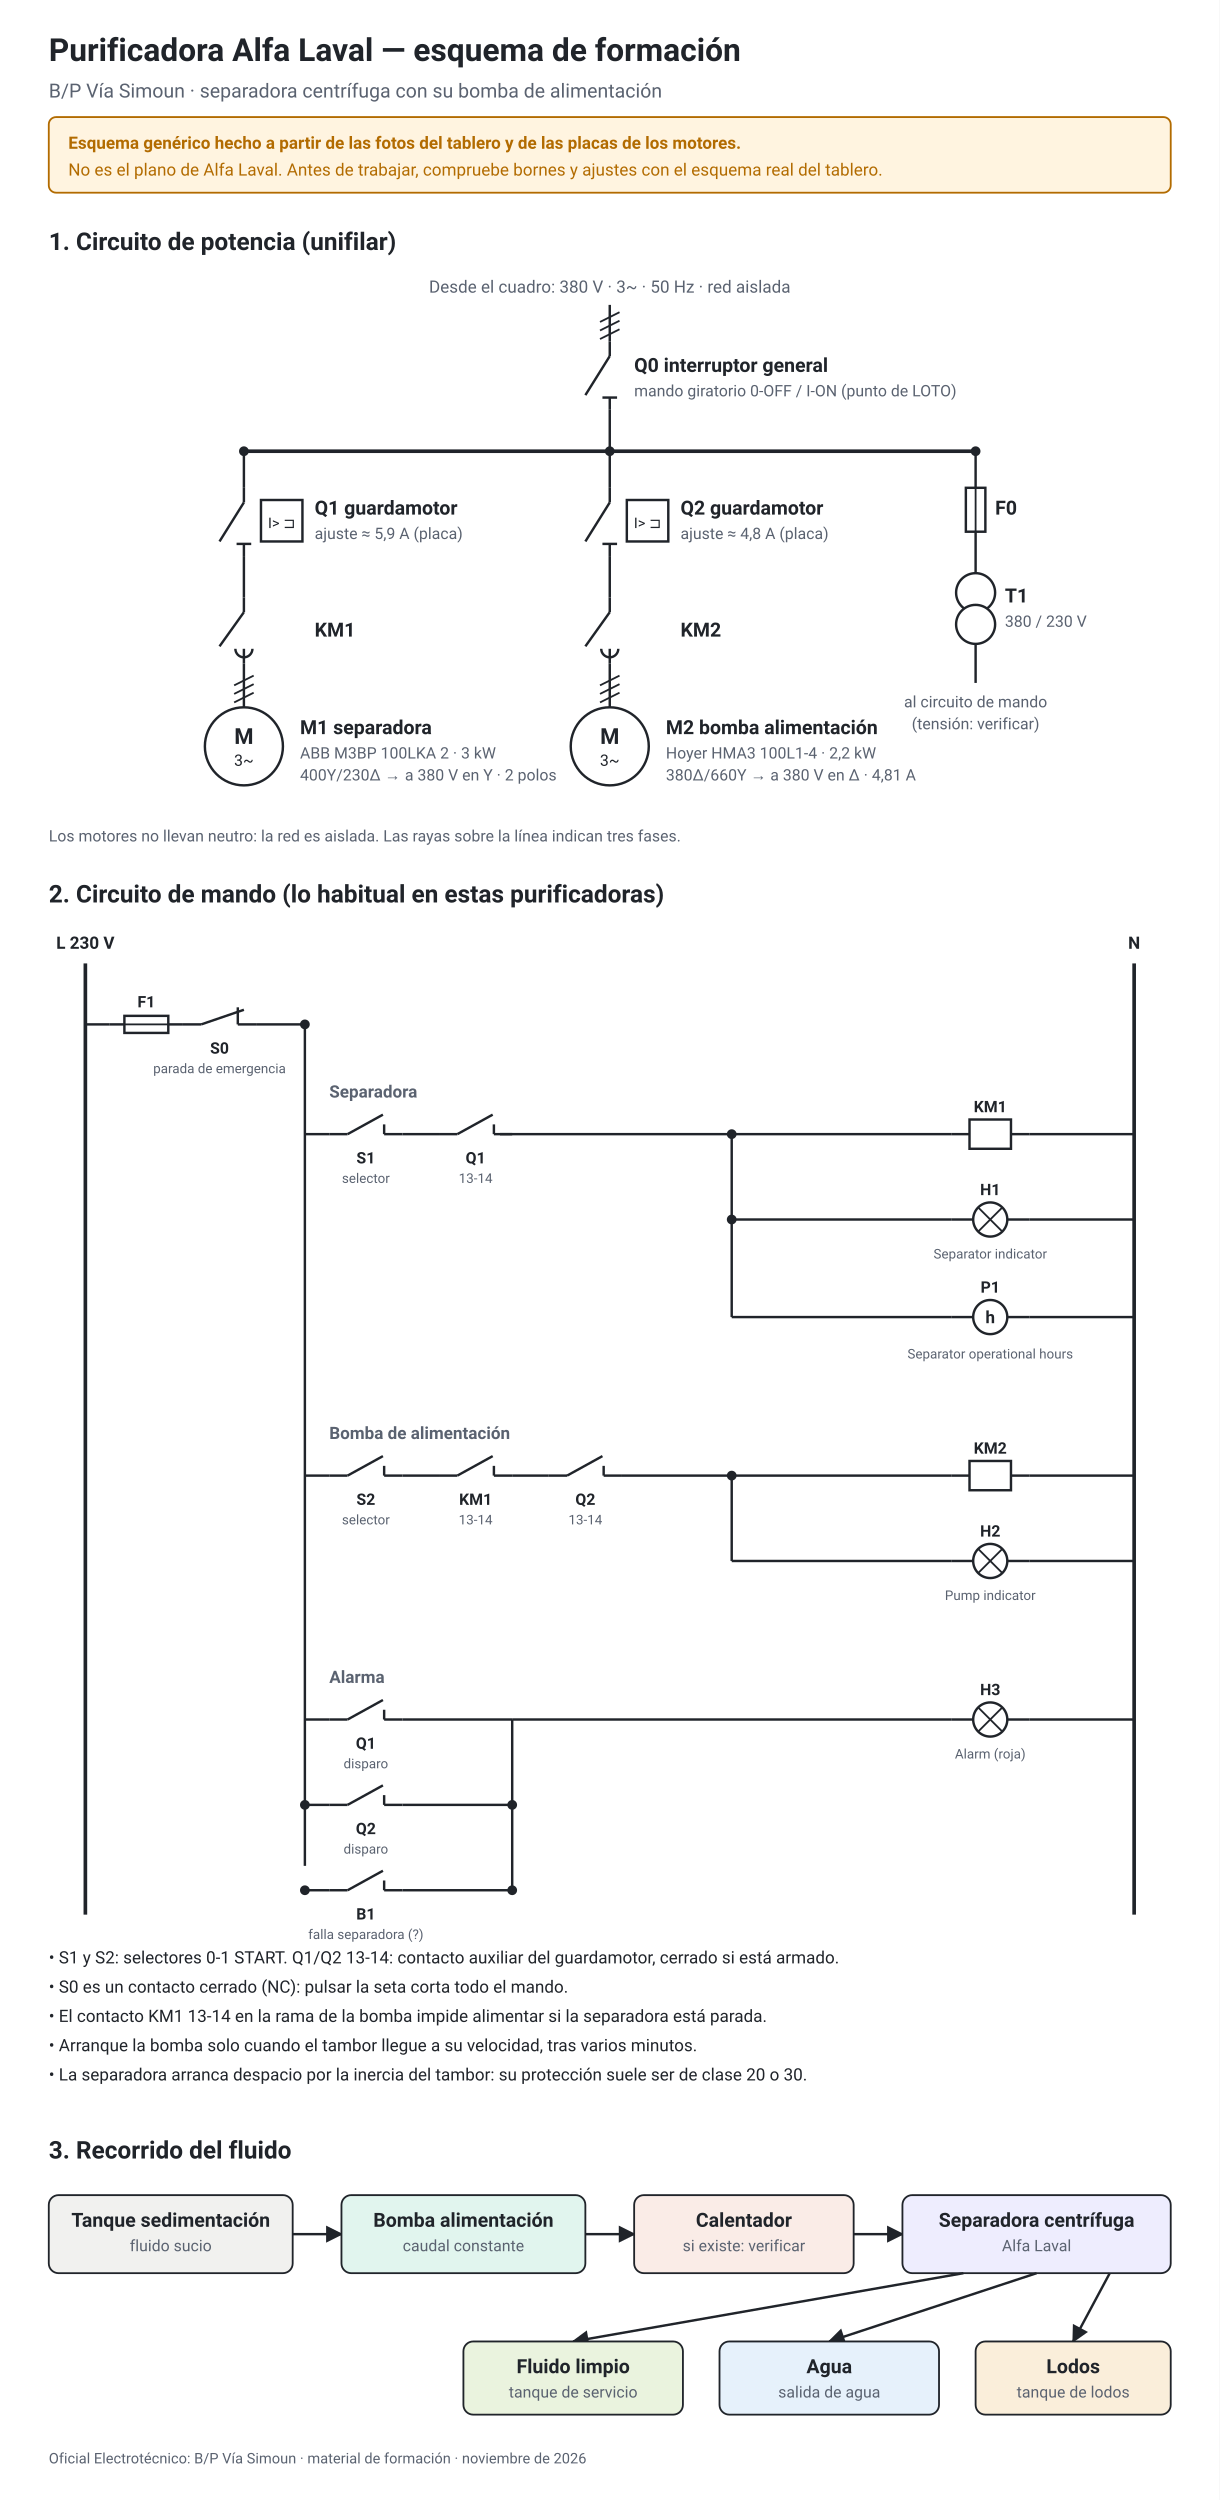
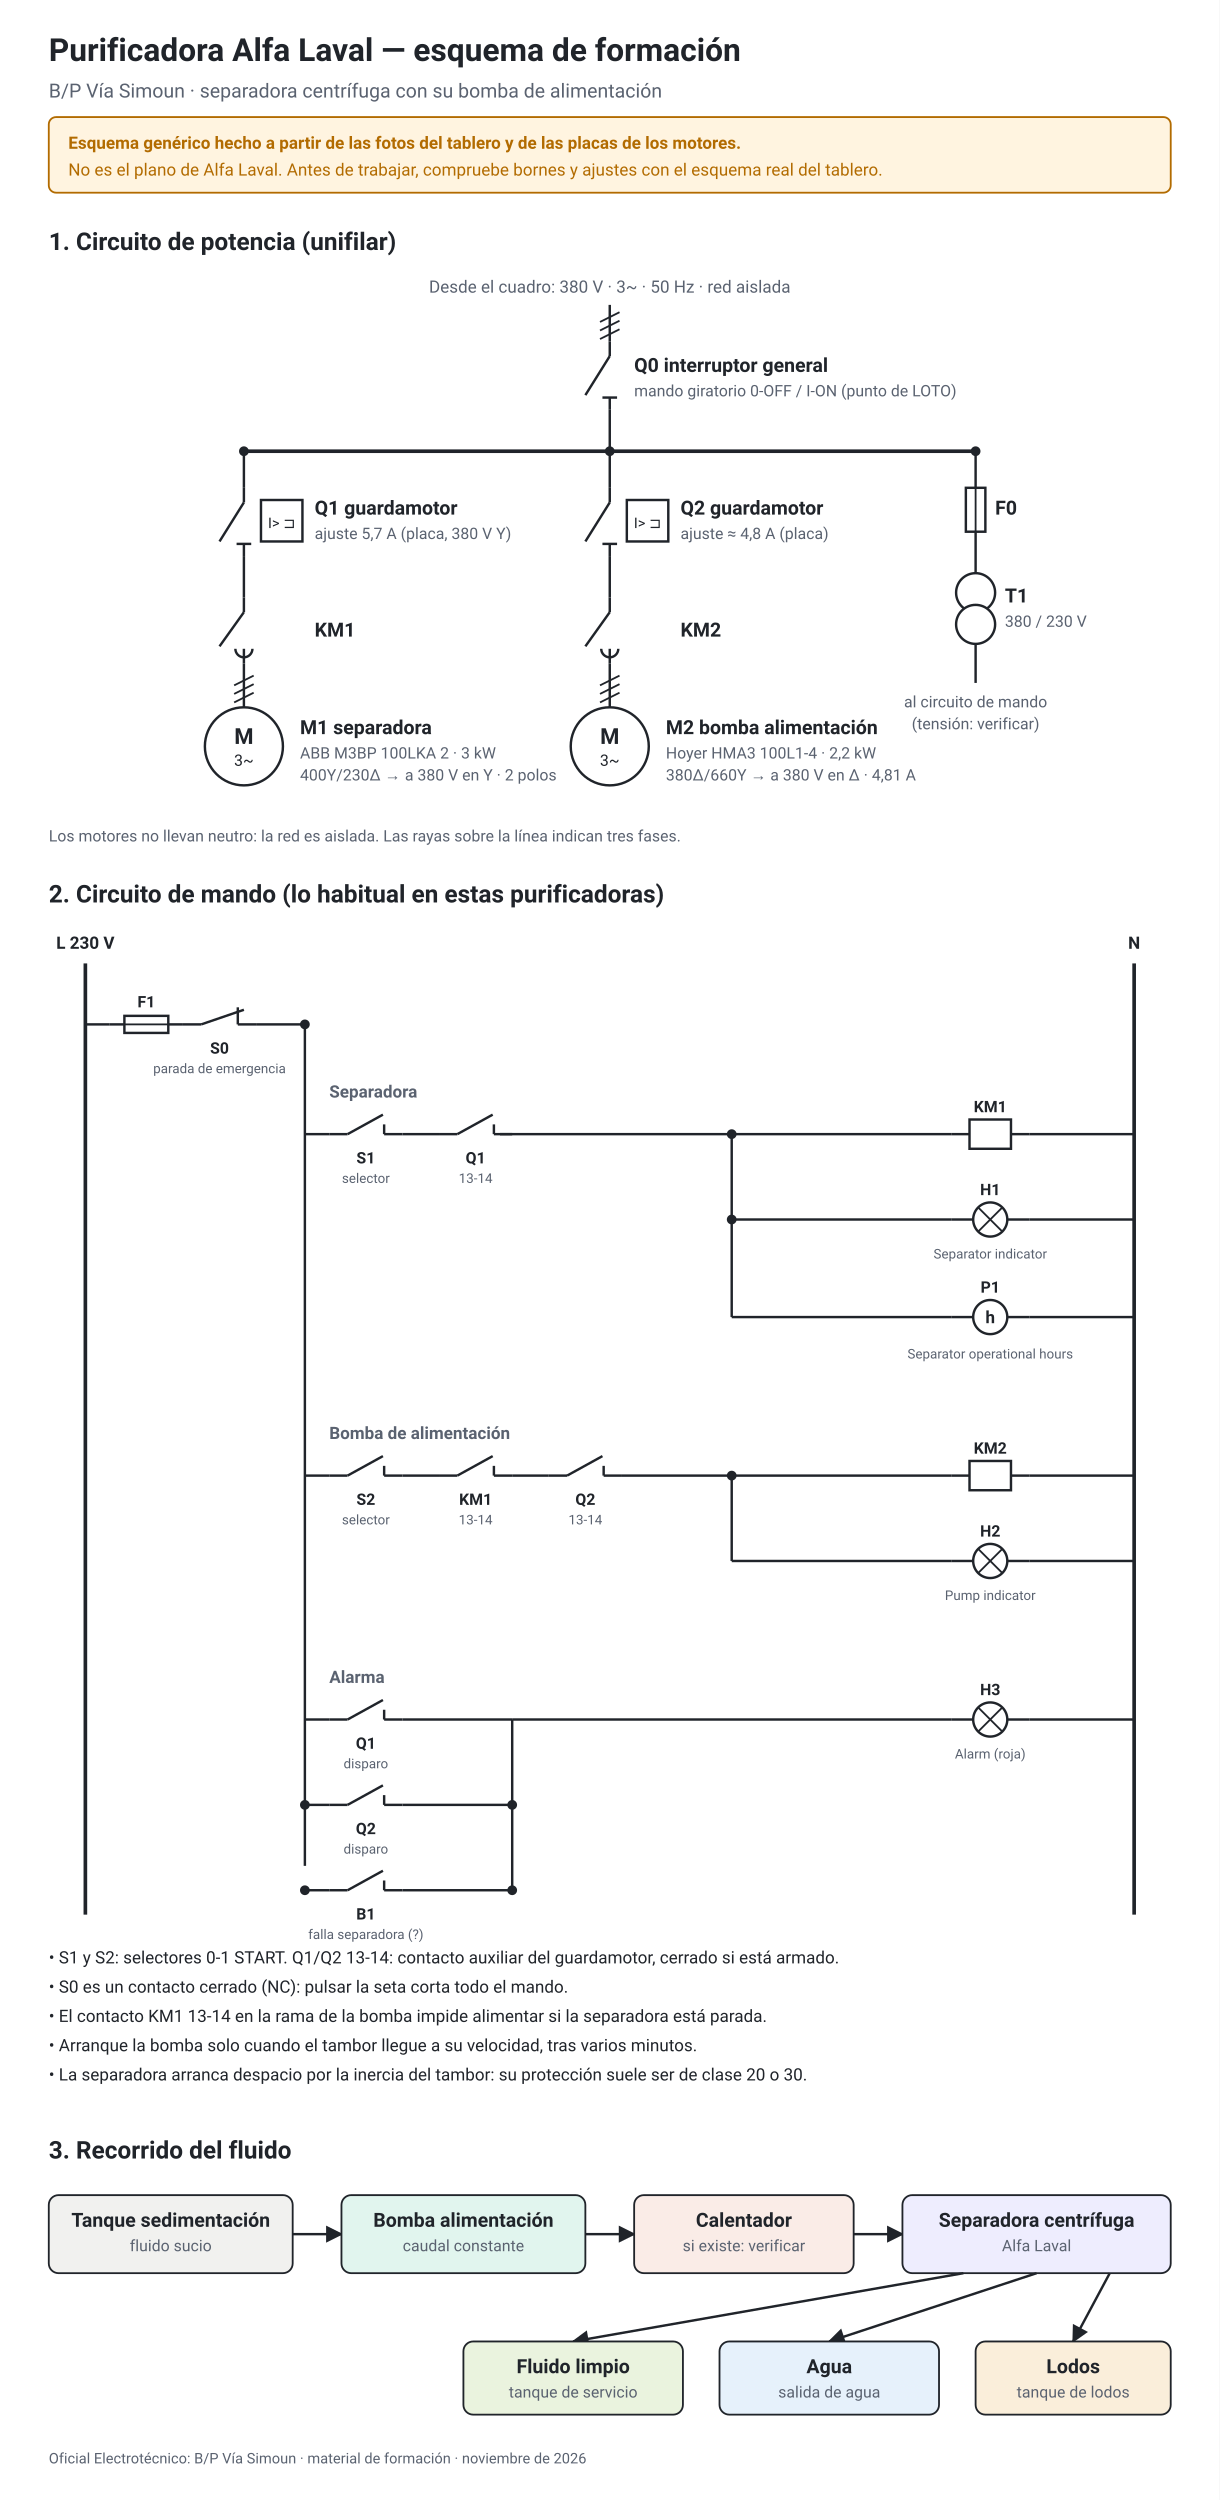
<svg xmlns="http://www.w3.org/2000/svg" width="1000" height="2050" viewBox="0 0 1000 2050" font-family="Segoe UI, Roboto, Arial, sans-serif">
  <defs>
    <marker id="f" viewBox="0 0 10 10" refX="9" refY="5" markerWidth="7" markerHeight="7" orient="auto">
      <path d="M0,0 L10,5 L0,10 z" fill="#20242a" />
    </marker>
  </defs>
  <rect x="0" y="0" width="1000" height="2050" rx="0" fill="#ffffff" stroke="#ffffff" stroke-width="0" />
  <text x="40" y="50" font-size="26" text-anchor="start" fill="#20242a" font-weight="bold">Purificadora Alfa Laval — esquema de formación</text>
  <text x="40" y="80" font-size="16" text-anchor="start" fill="#5a6270" font-weight="normal">B/P Vía Simoun · separadora centrífuga con su bomba de alimentación</text>
  <rect x="40" y="96" width="920" height="62" rx="6" fill="#fff4e0" stroke="#b26b00" stroke-width="1.5" />
  <text x="56" y="122" font-size="14" text-anchor="start" fill="#b26b00" font-weight="bold">Esquema genérico hecho a partir de las fotos del tablero y de las placas de los motores.</text>
  <text x="56" y="144" font-size="14" text-anchor="start" fill="#b26b00" font-weight="normal">No es el plano de Alfa Laval. Antes de trabajar, compruebe bornes y ajustes con el esquema real del tablero.</text>
  <text x="40" y="205" font-size="20" text-anchor="start" fill="#20242a" font-weight="bold">1. Circuito de potencia (unifilar)</text>
  <text x="500" y="240" font-size="14" text-anchor="middle" fill="#5a6270" font-weight="normal">Desde el cuadro: 380 V · 3~ · 50 Hz · red aislada</text>
  <line x1="500" y1="250" x2="500" y2="280" stroke="#20242a" stroke-width="2" />
  <line x1="492" y1="264" x2="508" y2="256" stroke="#20242a" stroke-width="1.5" />
  <line x1="492" y1="271" x2="508" y2="263" stroke="#20242a" stroke-width="1.5" />
  <line x1="492" y1="278" x2="508" y2="270" stroke="#20242a" stroke-width="1.5" />
  <line x1="500" y1="280" x2="500" y2="292" stroke="#20242a" stroke-width="2" />
  <line x1="500" y1="292" x2="480" y2="324" stroke="#20242a" stroke-width="2" />
  <line x1="500" y1="326" x2="500" y2="336" stroke="#20242a" stroke-width="2" />
  <line x1="494" y1="326" x2="506" y2="326" stroke="#20242a" stroke-width="2" />
  <text x="520" y="305" font-size="16" text-anchor="start" fill="#20242a" font-weight="bold">Q0 interruptor general</text>
  <text x="520" y="325" font-size="13" text-anchor="start" fill="#5a6270" font-weight="normal">mando giratorio 0-OFF / I-ON (punto de LOTO)</text>
  <line x1="500" y1="336" x2="500" y2="370" stroke="#20242a" stroke-width="2" />
  <line x1="200" y1="370" x2="800" y2="370" stroke="#20242a" stroke-width="3" />
  <circle cx="500" cy="370" r="4" fill="#20242a" />
  <circle cx="200" cy="370" r="4" fill="#20242a" />
  <line x1="200" y1="370" x2="200" y2="400" stroke="#20242a" stroke-width="2" />
  <line x1="200" y1="400" x2="200" y2="412" stroke="#20242a" stroke-width="2" />
  <line x1="200" y1="412" x2="180" y2="444" stroke="#20242a" stroke-width="2" />
  <line x1="200" y1="446" x2="200" y2="456" stroke="#20242a" stroke-width="2" />
  <line x1="194" y1="446" x2="206" y2="446" stroke="#20242a" stroke-width="2" />
  <rect x="214" y="410" width="34" height="34" rx="0" fill="none" stroke="#20242a" stroke-width="2" />
  <text x="231" y="433" font-size="12" text-anchor="middle" fill="#20242a" font-weight="normal">I&gt; ⊐</text>
  <text x="258" y="422" font-size="16" text-anchor="start" fill="#20242a" font-weight="bold">Q1 guardamotor</text>
-   <text x="258" y="442" font-size="13" text-anchor="start" fill="#5a6270" font-weight="normal">ajuste ≈ 5,9 A (placa)</text>
+   <text x="258" y="442" font-size="13" text-anchor="start" fill="#5a6270" font-weight="normal">ajuste 5,7 A (placa, 380 V Y)</text>
  <line x1="200" y1="456" x2="200" y2="490" stroke="#20242a" stroke-width="2" />
  <line x1="200" y1="490" x2="200" y2="502" stroke="#20242a" stroke-width="2" />
  <line x1="200" y1="502" x2="180" y2="530" stroke="#20242a" stroke-width="2" />
  <line x1="200" y1="532" x2="200" y2="544" stroke="#20242a" stroke-width="2" />
  <path d="M193,532 a7,7 0 0,0 14,0" fill="none" stroke="#20242a" stroke-width="2" />
  <text x="258" y="522" font-size="16" text-anchor="start" fill="#20242a" font-weight="bold">KM1</text>
  <line x1="200" y1="544" x2="200" y2="580" stroke="#20242a" stroke-width="2" />
  <line x1="192" y1="562" x2="208" y2="554" stroke="#20242a" stroke-width="1.5" />
  <line x1="192" y1="569" x2="208" y2="561" stroke="#20242a" stroke-width="1.5" />
  <line x1="192" y1="576" x2="208" y2="568" stroke="#20242a" stroke-width="1.5" />
  <circle cx="200" cy="612" r="32" fill="#ffffff" stroke="#20242a" stroke-width="2" />
  <text x="200" y="610" font-size="18" text-anchor="middle" fill="#20242a" font-weight="bold">M</text>
  <text x="200" y="628" font-size="13" text-anchor="middle" fill="#20242a" font-weight="normal">3~</text>
  <text x="246" y="602" font-size="16" text-anchor="start" fill="#20242a" font-weight="bold">M1 separadora</text>
  <text x="246" y="622" font-size="13" text-anchor="start" fill="#5a6270" font-weight="normal">ABB M3BP 100LKA 2 · 3 kW</text>
  <text x="246" y="640" font-size="13" text-anchor="start" fill="#5a6270" font-weight="normal">400Y/230Δ → a 380 V en Y · 2 polos</text>
  <line x1="500" y1="370" x2="500" y2="400" stroke="#20242a" stroke-width="2" />
  <line x1="500" y1="400" x2="500" y2="412" stroke="#20242a" stroke-width="2" />
  <line x1="500" y1="412" x2="480" y2="444" stroke="#20242a" stroke-width="2" />
  <line x1="500" y1="446" x2="500" y2="456" stroke="#20242a" stroke-width="2" />
  <line x1="494" y1="446" x2="506" y2="446" stroke="#20242a" stroke-width="2" />
  <rect x="514" y="410" width="34" height="34" rx="0" fill="none" stroke="#20242a" stroke-width="2" />
  <text x="531" y="433" font-size="12" text-anchor="middle" fill="#20242a" font-weight="normal">I&gt; ⊐</text>
  <text x="558" y="422" font-size="16" text-anchor="start" fill="#20242a" font-weight="bold">Q2 guardamotor</text>
  <text x="558" y="442" font-size="13" text-anchor="start" fill="#5a6270" font-weight="normal">ajuste ≈ 4,8 A (placa)</text>
  <line x1="500" y1="456" x2="500" y2="490" stroke="#20242a" stroke-width="2" />
  <line x1="500" y1="490" x2="500" y2="502" stroke="#20242a" stroke-width="2" />
  <line x1="500" y1="502" x2="480" y2="530" stroke="#20242a" stroke-width="2" />
  <line x1="500" y1="532" x2="500" y2="544" stroke="#20242a" stroke-width="2" />
  <path d="M493,532 a7,7 0 0,0 14,0" fill="none" stroke="#20242a" stroke-width="2" />
  <text x="558" y="522" font-size="16" text-anchor="start" fill="#20242a" font-weight="bold">KM2</text>
  <line x1="500" y1="544" x2="500" y2="580" stroke="#20242a" stroke-width="2" />
  <line x1="492" y1="562" x2="508" y2="554" stroke="#20242a" stroke-width="1.5" />
  <line x1="492" y1="569" x2="508" y2="561" stroke="#20242a" stroke-width="1.5" />
  <line x1="492" y1="576" x2="508" y2="568" stroke="#20242a" stroke-width="1.5" />
  <circle cx="500" cy="612" r="32" fill="#ffffff" stroke="#20242a" stroke-width="2" />
  <text x="500" y="610" font-size="18" text-anchor="middle" fill="#20242a" font-weight="bold">M</text>
  <text x="500" y="628" font-size="13" text-anchor="middle" fill="#20242a" font-weight="normal">3~</text>
  <text x="546" y="602" font-size="16" text-anchor="start" fill="#20242a" font-weight="bold">M2 bomba alimentación</text>
  <text x="546" y="622" font-size="13" text-anchor="start" fill="#5a6270" font-weight="normal">Hoyer HMA3 100L1-4 · 2,2 kW</text>
  <text x="546" y="640" font-size="13" text-anchor="start" fill="#5a6270" font-weight="normal">380Δ/660Y → a 380 V en Δ · 4,81 A</text>
  <circle cx="800" cy="370" r="4" fill="#20242a" />
  <line x1="800" y1="370" x2="800" y2="400" stroke="#20242a" stroke-width="2" />
  <rect x="792" y="400" width="16" height="36" fill="#ffffff" stroke="#20242a" stroke-width="2" />
  <line x1="800" y1="400" x2="800" y2="436" stroke="#20242a" stroke-width="1.5" />
  <text x="816" y="422" font-size="16" text-anchor="start" fill="#20242a" font-weight="bold">F0</text>
  <line x1="800" y1="436" x2="800" y2="470" stroke="#20242a" stroke-width="2" />
  <circle cx="800" cy="486" r="16" fill="#ffffff" stroke="#20242a" stroke-width="2" />
  <circle cx="800" cy="512" r="16" fill="#ffffff" stroke="#20242a" stroke-width="2" />
  <text x="824" y="494" font-size="16" text-anchor="start" fill="#20242a" font-weight="bold">T1</text>
  <text x="824" y="514" font-size="13" text-anchor="start" fill="#5a6270" font-weight="normal">380 / 230 V</text>
  <line x1="800" y1="528" x2="800" y2="560" stroke="#20242a" stroke-width="2" />
  <text x="800" y="580" font-size="13" text-anchor="middle" fill="#5a6270" font-weight="normal">al circuito de mando</text>
  <text x="800" y="598" font-size="13" text-anchor="middle" fill="#5a6270" font-weight="normal">(tensión: verificar)</text>
  <text x="40" y="690" font-size="13" text-anchor="start" fill="#5a6270" font-weight="normal">Los motores no llevan neutro: la red es aislada. Las rayas sobre la línea indican tres fases.</text>
  <text x="40" y="740" font-size="20" text-anchor="start" fill="#20242a" font-weight="bold">2. Circuito de mando (lo habitual en estas purificadoras)</text>
  <line x1="70" y1="790" x2="70" y2="1570" stroke="#20242a" stroke-width="3" />
  <line x1="930" y1="790" x2="930" y2="1570" stroke="#20242a" stroke-width="3" />
  <text x="70" y="778" font-size="14" text-anchor="middle" fill="#20242a" font-weight="bold">L 230 V</text>
  <text x="930" y="778" font-size="14" text-anchor="middle" fill="#20242a" font-weight="bold">N</text>
  <line x1="70" y1="840" x2="90" y2="840" stroke="#20242a" stroke-width="2" />
  <line x1="90" y1="840" x2="102" y2="840" stroke="#20242a" stroke-width="2" />
  <rect x="102" y="833" width="36" height="14" rx="0" fill="#ffffff" stroke="#20242a" stroke-width="2" />
  <line x1="102" y1="840" x2="138" y2="840" stroke="#20242a" stroke-width="1.5" />
  <line x1="138" y1="840" x2="150" y2="840" stroke="#20242a" stroke-width="2" />
  <text x="120" y="826" font-size="13" text-anchor="middle" fill="#20242a" font-weight="bold">F1</text>
  <line x1="150" y1="840" x2="165" y2="840" stroke="#20242a" stroke-width="2" />
  <line x1="165" y1="840" x2="200" y2="828" stroke="#20242a" stroke-width="2" />
  <line x1="195" y1="840" x2="210" y2="840" stroke="#20242a" stroke-width="2" />
  <line x1="195" y1="840" x2="195" y2="826" stroke="#20242a" stroke-width="2" />
  <text x="180" y="864" font-size="13" text-anchor="middle" fill="#20242a" font-weight="bold">S0</text>
  <text x="180" y="880" font-size="11" text-anchor="middle" fill="#5a6270" font-weight="normal">parada de emergencia</text>
  <line x1="210" y1="840" x2="250" y2="840" stroke="#20242a" stroke-width="2" />
  <circle cx="250" cy="840" r="4" fill="#20242a" />
  <line x1="250" y1="840" x2="250" y2="1530" stroke="#20242a" stroke-width="2" />
  <line x1="250" y1="930" x2="270" y2="930" stroke="#20242a" stroke-width="2" />
  <line x1="270" y1="930" x2="285" y2="930" stroke="#20242a" stroke-width="2" />
  <line x1="285" y1="930" x2="314" y2="914" stroke="#20242a" stroke-width="2" />
  <line x1="315" y1="930" x2="330" y2="930" stroke="#20242a" stroke-width="2" />
  <line x1="315" y1="930" x2="315" y2="922" stroke="#20242a" stroke-width="2" />
  <text x="300" y="954" font-size="13" text-anchor="middle" fill="#20242a" font-weight="bold">S1</text>
  <text x="300" y="970" font-size="11" text-anchor="middle" fill="#5a6270" font-weight="normal">selector</text>
  <line x1="330" y1="930" x2="360" y2="930" stroke="#20242a" stroke-width="2" />
  <line x1="360" y1="930" x2="375" y2="930" stroke="#20242a" stroke-width="2" />
  <line x1="375" y1="930" x2="404" y2="914" stroke="#20242a" stroke-width="2" />
  <line x1="405" y1="930" x2="420" y2="930" stroke="#20242a" stroke-width="2" />
  <line x1="405" y1="930" x2="405" y2="922" stroke="#20242a" stroke-width="2" />
  <text x="390" y="954" font-size="13" text-anchor="middle" fill="#20242a" font-weight="bold">Q1</text>
  <text x="390" y="970" font-size="11" text-anchor="middle" fill="#5a6270" font-weight="normal">13-14</text>
  <line x1="410" y1="930" x2="600" y2="930" stroke="#20242a" stroke-width="2" />
  <circle cx="600" cy="930" r="4" fill="#20242a" />
  <line x1="600" y1="930" x2="780" y2="930" stroke="#20242a" stroke-width="2" />
  <line x1="780" y1="930" x2="795" y2="930" stroke="#20242a" stroke-width="2" />
  <rect x="795" y="918" width="34" height="24" rx="0" fill="#ffffff" stroke="#20242a" stroke-width="2" />
  <line x1="829" y1="930" x2="844" y2="930" stroke="#20242a" stroke-width="2" />
  <text x="812" y="912" font-size="13" text-anchor="middle" fill="#20242a" font-weight="bold">KM1</text>
  <line x1="844" y1="930" x2="930" y2="930" stroke="#20242a" stroke-width="2" />
  <text x="270" y="900" font-size="14" text-anchor="start" fill="#5a6270" font-weight="bold">Separadora</text>
  <line x1="600" y1="930" x2="600" y2="1080" stroke="#20242a" stroke-width="2" />
  <circle cx="600" cy="1000" r="4" fill="#20242a" />
  <line x1="600" y1="1000" x2="780" y2="1000" stroke="#20242a" stroke-width="2" />
  <line x1="780" y1="1000" x2="798" y2="1000" stroke="#20242a" stroke-width="2" />
  <circle cx="812" cy="1000" r="14" fill="#ffffff" stroke="#20242a" stroke-width="2" />
  <line x1="802" y1="990" x2="822" y2="1010" stroke="#20242a" stroke-width="1.5" />
  <line x1="802" y1="1010" x2="822" y2="990" stroke="#20242a" stroke-width="1.5" />
  <line x1="826" y1="1000" x2="844" y2="1000" stroke="#20242a" stroke-width="2" />
  <text x="812" y="980" font-size="13" text-anchor="middle" fill="#20242a" font-weight="bold">H1</text>
  <text x="812" y="1032" font-size="11" text-anchor="middle" fill="#5a6270" font-weight="normal">Separator indicator</text>
  <line x1="844" y1="1000" x2="930" y2="1000" stroke="#20242a" stroke-width="2" />
  <line x1="600" y1="1080" x2="780" y2="1080" stroke="#20242a" stroke-width="2" />
  <line x1="780" y1="1080" x2="798" y2="1080" stroke="#20242a" stroke-width="2" />
  <circle cx="812" cy="1080" r="14" fill="#ffffff" stroke="#20242a" stroke-width="2" />
  <text x="812" y="1085" font-size="14" text-anchor="middle" fill="#20242a" font-weight="bold">h</text>
  <line x1="826" y1="1080" x2="844" y2="1080" stroke="#20242a" stroke-width="2" />
  <text x="812" y="1060" font-size="13" text-anchor="middle" fill="#20242a" font-weight="bold">P1</text>
  <line x1="844" y1="1080" x2="930" y2="1080" stroke="#20242a" stroke-width="2" />
  <text x="812" y="1114" font-size="11" text-anchor="middle" fill="#5a6270" font-weight="normal">Separator operational hours</text>
  <line x1="250" y1="1210" x2="270" y2="1210" stroke="#20242a" stroke-width="2" />
  <line x1="270" y1="1210" x2="285" y2="1210" stroke="#20242a" stroke-width="2" />
  <line x1="285" y1="1210" x2="314" y2="1194" stroke="#20242a" stroke-width="2" />
  <line x1="315" y1="1210" x2="330" y2="1210" stroke="#20242a" stroke-width="2" />
  <line x1="315" y1="1210" x2="315" y2="1202" stroke="#20242a" stroke-width="2" />
  <text x="300" y="1234" font-size="13" text-anchor="middle" fill="#20242a" font-weight="bold">S2</text>
  <text x="300" y="1250" font-size="11" text-anchor="middle" fill="#5a6270" font-weight="normal">selector</text>
  <line x1="330" y1="1210" x2="360" y2="1210" stroke="#20242a" stroke-width="2" />
  <line x1="360" y1="1210" x2="375" y2="1210" stroke="#20242a" stroke-width="2" />
  <line x1="375" y1="1210" x2="404" y2="1194" stroke="#20242a" stroke-width="2" />
  <line x1="405" y1="1210" x2="420" y2="1210" stroke="#20242a" stroke-width="2" />
  <line x1="405" y1="1210" x2="405" y2="1202" stroke="#20242a" stroke-width="2" />
  <text x="390" y="1234" font-size="13" text-anchor="middle" fill="#20242a" font-weight="bold">KM1</text>
  <text x="390" y="1250" font-size="11" text-anchor="middle" fill="#5a6270" font-weight="normal">13-14</text>
  <line x1="420" y1="1210" x2="450" y2="1210" stroke="#20242a" stroke-width="2" />
  <line x1="450" y1="1210" x2="465" y2="1210" stroke="#20242a" stroke-width="2" />
  <line x1="465" y1="1210" x2="494" y2="1194" stroke="#20242a" stroke-width="2" />
  <line x1="495" y1="1210" x2="510" y2="1210" stroke="#20242a" stroke-width="2" />
  <line x1="495" y1="1210" x2="495" y2="1202" stroke="#20242a" stroke-width="2" />
  <text x="480" y="1234" font-size="13" text-anchor="middle" fill="#20242a" font-weight="bold">Q2</text>
  <text x="480" y="1250" font-size="11" text-anchor="middle" fill="#5a6270" font-weight="normal">13-14</text>
  <line x1="510" y1="1210" x2="600" y2="1210" stroke="#20242a" stroke-width="2" />
  <circle cx="600" cy="1210" r="4" fill="#20242a" />
  <line x1="600" y1="1210" x2="780" y2="1210" stroke="#20242a" stroke-width="2" />
  <line x1="780" y1="1210" x2="795" y2="1210" stroke="#20242a" stroke-width="2" />
  <rect x="795" y="1198" width="34" height="24" rx="0" fill="#ffffff" stroke="#20242a" stroke-width="2" />
  <line x1="829" y1="1210" x2="844" y2="1210" stroke="#20242a" stroke-width="2" />
  <text x="812" y="1192" font-size="13" text-anchor="middle" fill="#20242a" font-weight="bold">KM2</text>
  <line x1="844" y1="1210" x2="930" y2="1210" stroke="#20242a" stroke-width="2" />
  <text x="270" y="1180" font-size="14" text-anchor="start" fill="#5a6270" font-weight="bold">Bomba de alimentación</text>
  <line x1="600" y1="1210" x2="600" y2="1280" stroke="#20242a" stroke-width="2" />
  <line x1="600" y1="1280" x2="780" y2="1280" stroke="#20242a" stroke-width="2" />
  <line x1="780" y1="1280" x2="798" y2="1280" stroke="#20242a" stroke-width="2" />
  <circle cx="812" cy="1280" r="14" fill="#ffffff" stroke="#20242a" stroke-width="2" />
  <line x1="802" y1="1270" x2="822" y2="1290" stroke="#20242a" stroke-width="1.5" />
  <line x1="802" y1="1290" x2="822" y2="1270" stroke="#20242a" stroke-width="1.5" />
  <line x1="826" y1="1280" x2="844" y2="1280" stroke="#20242a" stroke-width="2" />
  <text x="812" y="1260" font-size="13" text-anchor="middle" fill="#20242a" font-weight="bold">H2</text>
  <text x="812" y="1312" font-size="11" text-anchor="middle" fill="#5a6270" font-weight="normal">Pump indicator</text>
  <line x1="844" y1="1280" x2="930" y2="1280" stroke="#20242a" stroke-width="2" />
  <text x="270" y="1380" font-size="14" text-anchor="start" fill="#5a6270" font-weight="bold">Alarma</text>
  <line x1="250" y1="1410" x2="270" y2="1410" stroke="#20242a" stroke-width="2" />
  <line x1="270" y1="1410" x2="285" y2="1410" stroke="#20242a" stroke-width="2" />
  <line x1="285" y1="1410" x2="314" y2="1394" stroke="#20242a" stroke-width="2" />
  <line x1="315" y1="1410" x2="330" y2="1410" stroke="#20242a" stroke-width="2" />
  <line x1="315" y1="1410" x2="315" y2="1402" stroke="#20242a" stroke-width="2" />
  <text x="300" y="1434" font-size="13" text-anchor="middle" fill="#20242a" font-weight="bold">Q1</text>
  <text x="300" y="1450" font-size="11" text-anchor="middle" fill="#5a6270" font-weight="normal">disparo</text>
  <line x1="330" y1="1410" x2="420" y2="1410" stroke="#20242a" stroke-width="2" />
  <line x1="250" y1="1480" x2="270" y2="1480" stroke="#20242a" stroke-width="2" />
  <circle cx="250" cy="1480" r="4" fill="#20242a" />
  <line x1="270" y1="1480" x2="285" y2="1480" stroke="#20242a" stroke-width="2" />
  <line x1="285" y1="1480" x2="314" y2="1464" stroke="#20242a" stroke-width="2" />
  <line x1="315" y1="1480" x2="330" y2="1480" stroke="#20242a" stroke-width="2" />
  <line x1="315" y1="1480" x2="315" y2="1472" stroke="#20242a" stroke-width="2" />
  <text x="300" y="1504" font-size="13" text-anchor="middle" fill="#20242a" font-weight="bold">Q2</text>
  <text x="300" y="1520" font-size="11" text-anchor="middle" fill="#5a6270" font-weight="normal">disparo</text>
  <line x1="330" y1="1480" x2="420" y2="1480" stroke="#20242a" stroke-width="2" />
  <circle cx="420" cy="1480" r="4" fill="#20242a" />
  <line x1="250" y1="1550" x2="270" y2="1550" stroke="#20242a" stroke-width="2" />
  <circle cx="250" cy="1550" r="4" fill="#20242a" />
  <line x1="270" y1="1550" x2="285" y2="1550" stroke="#20242a" stroke-width="2" />
  <line x1="285" y1="1550" x2="314" y2="1534" stroke="#20242a" stroke-width="2" />
  <line x1="315" y1="1550" x2="330" y2="1550" stroke="#20242a" stroke-width="2" />
  <line x1="315" y1="1550" x2="315" y2="1542" stroke="#20242a" stroke-width="2" />
  <text x="300" y="1574" font-size="13" text-anchor="middle" fill="#20242a" font-weight="bold">B1</text>
  <text x="300" y="1590" font-size="11" text-anchor="middle" fill="#5a6270" font-weight="normal">falla separadora (?)</text>
  <line x1="330" y1="1550" x2="420" y2="1550" stroke="#20242a" stroke-width="2" />
  <circle cx="420" cy="1550" r="4" fill="#20242a" />
  <line x1="420" y1="1410" x2="420" y2="1550" stroke="#20242a" stroke-width="2" />
  <line x1="420" y1="1410" x2="780" y2="1410" stroke="#20242a" stroke-width="2" />
  <line x1="780" y1="1410" x2="798" y2="1410" stroke="#20242a" stroke-width="2" />
  <circle cx="812" cy="1410" r="14" fill="#ffffff" stroke="#20242a" stroke-width="2" />
  <line x1="802" y1="1400" x2="822" y2="1420" stroke="#20242a" stroke-width="1.5" />
  <line x1="802" y1="1420" x2="822" y2="1400" stroke="#20242a" stroke-width="1.5" />
  <line x1="826" y1="1410" x2="844" y2="1410" stroke="#20242a" stroke-width="2" />
  <text x="812" y="1390" font-size="13" text-anchor="middle" fill="#20242a" font-weight="bold">H3</text>
  <text x="812" y="1442" font-size="11" text-anchor="middle" fill="#5a6270" font-weight="normal">Alarm (roja)</text>
  <line x1="844" y1="1410" x2="930" y2="1410" stroke="#20242a" stroke-width="2" />
  <text x="40" y="1610" font-size="14" text-anchor="start" fill="#20242a" font-weight="normal">• S1 y S2: selectores 0-1 START. Q1/Q2 13-14: contacto auxiliar del guardamotor, cerrado si está armado.</text>
  <text x="40" y="1634" font-size="14" text-anchor="start" fill="#20242a" font-weight="normal">• S0 es un contacto cerrado (NC): pulsar la seta corta todo el mando.</text>
  <text x="40" y="1658" font-size="14" text-anchor="start" fill="#20242a" font-weight="normal">• El contacto KM1 13-14 en la rama de la bomba impide alimentar si la separadora está parada.</text>
  <text x="40" y="1682" font-size="14" text-anchor="start" fill="#20242a" font-weight="normal">• Arranque la bomba solo cuando el tambor llegue a su velocidad, tras varios minutos.</text>
  <text x="40" y="1706" font-size="14" text-anchor="start" fill="#20242a" font-weight="normal">• La separadora arranca despacio por la inercia del tambor: su protección suele ser de clase 20 o 30.</text>
  <text x="40" y="1770" font-size="20" text-anchor="start" fill="#20242a" font-weight="bold">3. Recorrido del fluido</text>
  <rect x="40" y="1800" width="200" height="64" rx="8" fill="#f1f1ef" stroke="#20242a" stroke-width="1.5" />
  <text x="140.0" y="1826" font-size="16" text-anchor="middle" fill="#20242a" font-weight="bold">Tanque sedimentación</text>
  <text x="140.0" y="1846" font-size="13" text-anchor="middle" fill="#5a6270" font-weight="normal">fluido sucio</text>
  <line x1="240" y1="1832" x2="280" y2="1832" stroke="#20242a" stroke-width="2" marker-end="url(#f)" />
  <rect x="280" y="1800" width="200" height="64" rx="8" fill="#e1f5ee" stroke="#20242a" stroke-width="1.5" />
  <text x="380.0" y="1826" font-size="16" text-anchor="middle" fill="#20242a" font-weight="bold">Bomba alimentación</text>
  <text x="380.0" y="1846" font-size="13" text-anchor="middle" fill="#5a6270" font-weight="normal">caudal constante</text>
  <line x1="480" y1="1832" x2="520" y2="1832" stroke="#20242a" stroke-width="2" marker-end="url(#f)" />
  <rect x="520" y="1800" width="180" height="64" rx="8" fill="#faece7" stroke="#20242a" stroke-width="1.5" />
  <text x="610.0" y="1826" font-size="16" text-anchor="middle" fill="#20242a" font-weight="bold">Calentador</text>
  <text x="610.0" y="1846" font-size="13" text-anchor="middle" fill="#5a6270" font-weight="normal">si existe: verificar</text>
  <line x1="700" y1="1832" x2="740" y2="1832" stroke="#20242a" stroke-width="2" marker-end="url(#f)" />
  <rect x="740" y="1800" width="220" height="64" rx="8" fill="#eeedfe" stroke="#20242a" stroke-width="1.5" />
  <text x="850.0" y="1826" font-size="16" text-anchor="middle" fill="#20242a" font-weight="bold">Separadora centrífuga</text>
  <text x="850.0" y="1846" font-size="13" text-anchor="middle" fill="#5a6270" font-weight="normal">Alfa Laval</text>
  <line x1="790" y1="1864" x2="470" y2="1920" stroke="#20242a" stroke-width="2" marker-end="url(#f)" />
  <line x1="850" y1="1864" x2="680" y2="1920" stroke="#20242a" stroke-width="2" marker-end="url(#f)" />
  <line x1="910" y1="1864" x2="880" y2="1920" stroke="#20242a" stroke-width="2" marker-end="url(#f)" />
  <rect x="380" y="1920" width="180" height="60" rx="8" fill="#eaf3de" stroke="#20242a" stroke-width="1.5" />
  <text x="470.0" y="1946" font-size="16" text-anchor="middle" fill="#20242a" font-weight="bold">Fluido limpio</text>
  <text x="470.0" y="1966" font-size="13" text-anchor="middle" fill="#5a6270" font-weight="normal">tanque de servicio</text>
  <rect x="590" y="1920" width="180" height="60" rx="8" fill="#e6f1fb" stroke="#20242a" stroke-width="1.5" />
  <text x="680.0" y="1946" font-size="16" text-anchor="middle" fill="#20242a" font-weight="bold">Agua</text>
  <text x="680.0" y="1966" font-size="13" text-anchor="middle" fill="#5a6270" font-weight="normal">salida de agua</text>
  <rect x="800" y="1920" width="160" height="60" rx="8" fill="#faeeda" stroke="#20242a" stroke-width="1.5" />
  <text x="880.0" y="1946" font-size="16" text-anchor="middle" fill="#20242a" font-weight="bold">Lodos</text>
  <text x="880.0" y="1966" font-size="13" text-anchor="middle" fill="#5a6270" font-weight="normal">tanque de lodos</text>
  <text x="40" y="2020" font-size="12" text-anchor="start" fill="#5a6270" font-weight="normal">Oficial Electrotécnico: B/P Vía Simoun · material de formación · noviembre de 2026</text>
</svg>
